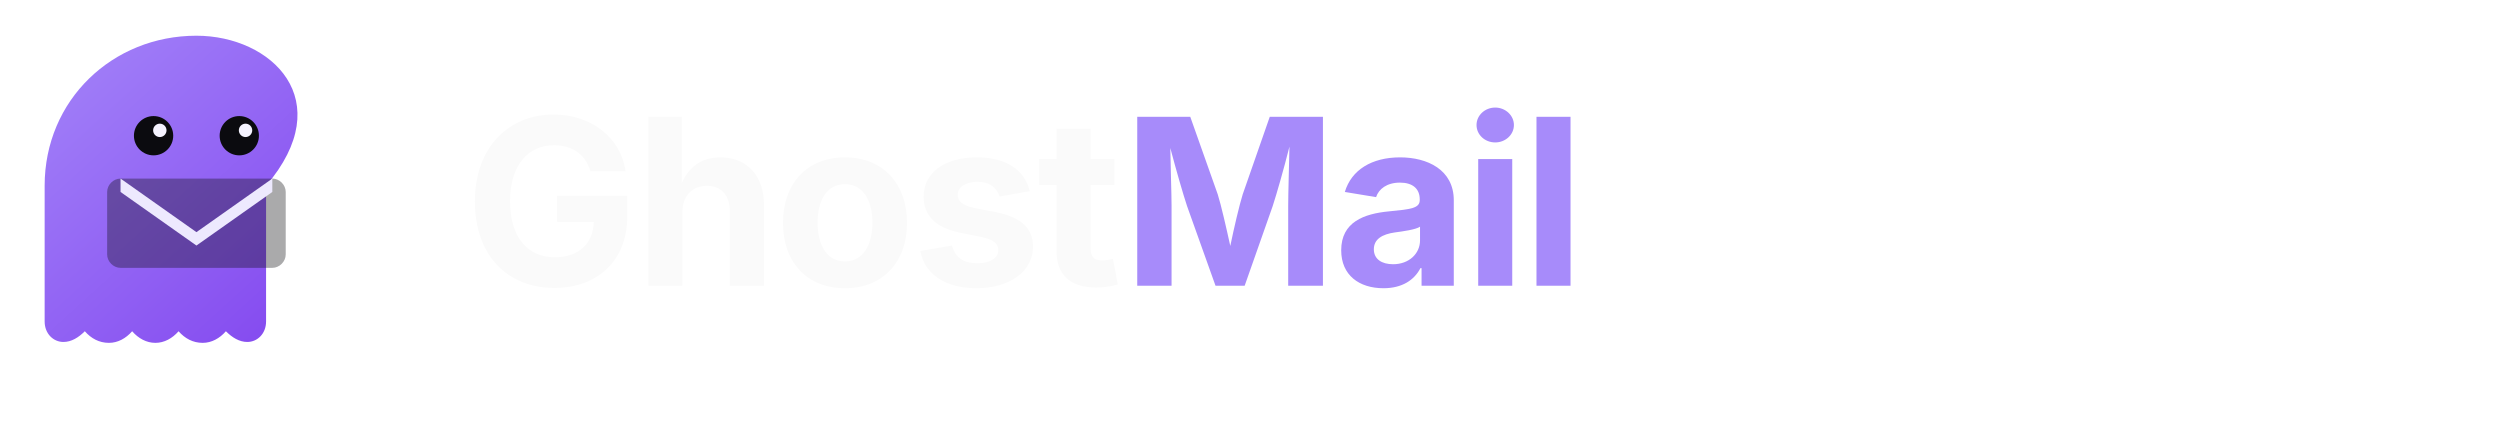
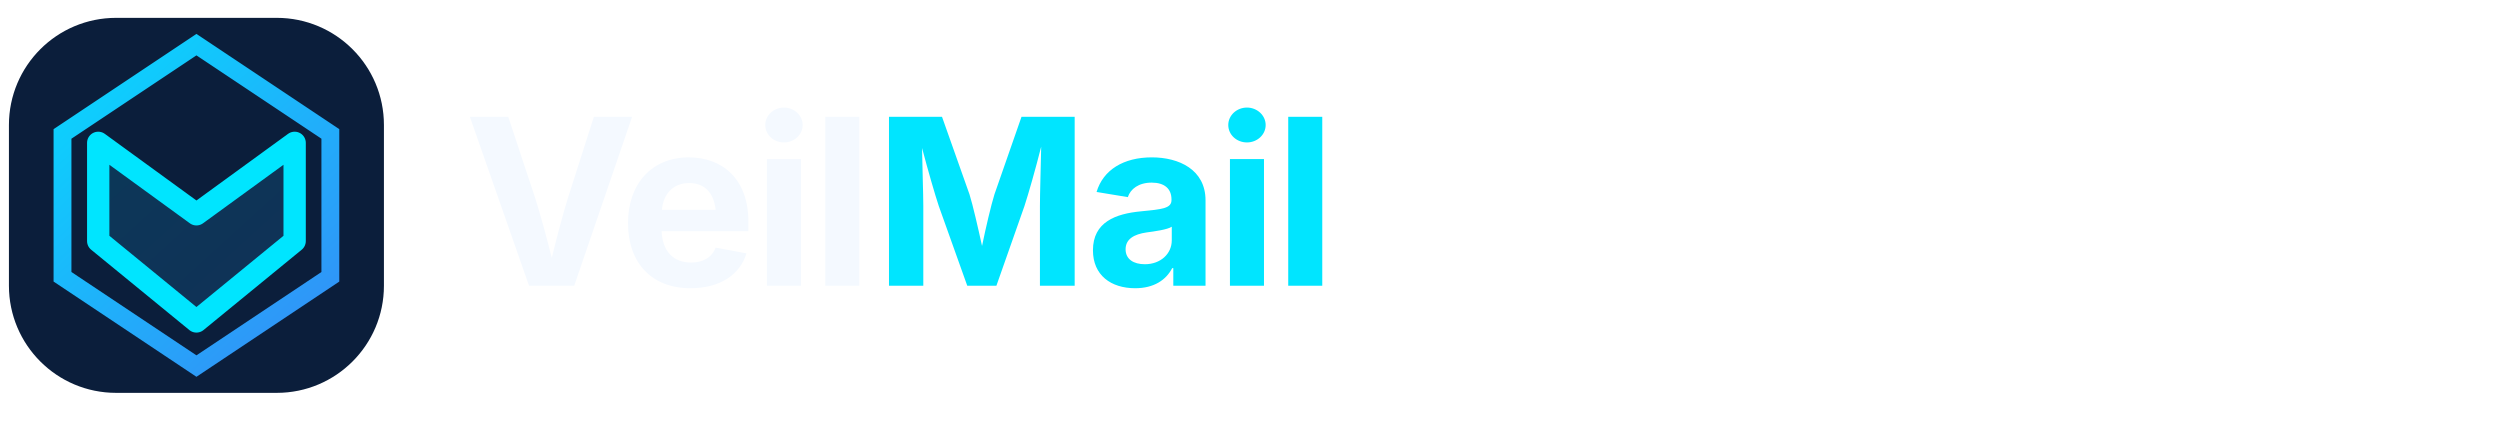
- <svg xmlns="http://www.w3.org/2000/svg" viewBox="0 0 280 48" role="img" aria-label="Ghost Mail">
+ <svg xmlns="http://www.w3.org/2000/svg" viewBox="0 0 280 48" role="img" aria-label="VeilMail">
  <defs>
-     <linearGradient id="g" x1="0" y1="0" x2="40" y2="44" gradientUnits="userSpaceOnUse">
-       <stop stop-color="#A78BFA" />
-       <stop offset="1" stop-color="#7C3AED" />
+     <linearGradient id="veil" x1="0" y1="0" x2="40" y2="44" gradientUnits="userSpaceOnUse">
+       <stop stop-color="#00E5FF" />
+       <stop offset="1" stop-color="#3B82F6" />
    </linearGradient>
  </defs>
  <g transform="translate(0,2)">
-     <path fill="url(#g)" d="M22 2C12.6 2 5 9.2 5 18.8V34c0 1.4 1 2.3 2.1 2.3.9 0 1.7-.5 2.4-1.2.7.8 1.6 1.3 2.7 1.3 1 0 1.9-.5 2.6-1.3.7.8 1.6 1.3 2.6 1.3s1.9-.5 2.6-1.3c.7.8 1.6 1.3 2.7 1.3 1 0 1.9-.5 2.6-1.3.7.7 1.5 1.2 2.4 1.2 1.1 0 2.1-.9 2.1-2.3V18.8C38 9.2 30.4 2 22 2z" />
-     <path fill="#0B0B0F" opacity=".35" d="M13.5 18h17c.8 0 1.5.7 1.5 1.5v7c0 .8-.7 1.5-1.5 1.5h-17c-.8 0-1.5-.7-1.5-1.5v-7c0-.8.7-1.5 1.5-1.5z" />
-     <path fill="#EDE9FE" d="M13.5 18l8.5 6 8.5-6v1.5l-8.5 6-8.5-6V18z" />
-     <circle cx="17.2" cy="13.2" r="2.2" fill="#0B0B0F" />
-     <circle cx="26.8" cy="13.2" r="2.2" fill="#0B0B0F" />
-     <circle cx="17.9" cy="12.6" r=".75" fill="#F5F3FF" />
-     <circle cx="27.5" cy="12.6" r=".75" fill="#F5F3FF" />
+     <rect x="1" y="0" width="42" height="42" rx="12" fill="#0B1E3B" />
+     <path d="M7 13 22 3l15 10v16L22 39 7 29V13Z" fill="none" stroke="url(#veil)" stroke-width="2" />
+     <path d="m11 14 11 8 11-8v11L22 34 11 25V14Z" fill="url(#veil)" fill-opacity=".15" />
+     <path d="m11 14 11 8 11-8M11 14v11l11 9 11-9V14" fill="none" stroke="#00E5FF" stroke-width="2.5" stroke-linejoin="round" stroke-linecap="round" />
  </g>
-   <text x="52" y="32" font-family="ui-sans-serif, system-ui, -apple-system, Segoe UI, sans-serif" font-size="26" font-weight="650" letter-spacing="-0.02em" fill="#FAFAFA">Ghost<tspan fill="#A78BFA">Mail</tspan>
+   <text x="52" y="32" font-family="ui-sans-serif, system-ui, -apple-system, Segoe UI, sans-serif" font-size="26" font-weight="700" letter-spacing="-0.02em" fill="#F4F9FF">Veil<tspan fill="#00E5FF">Mail</tspan>
  </text>
</svg>
